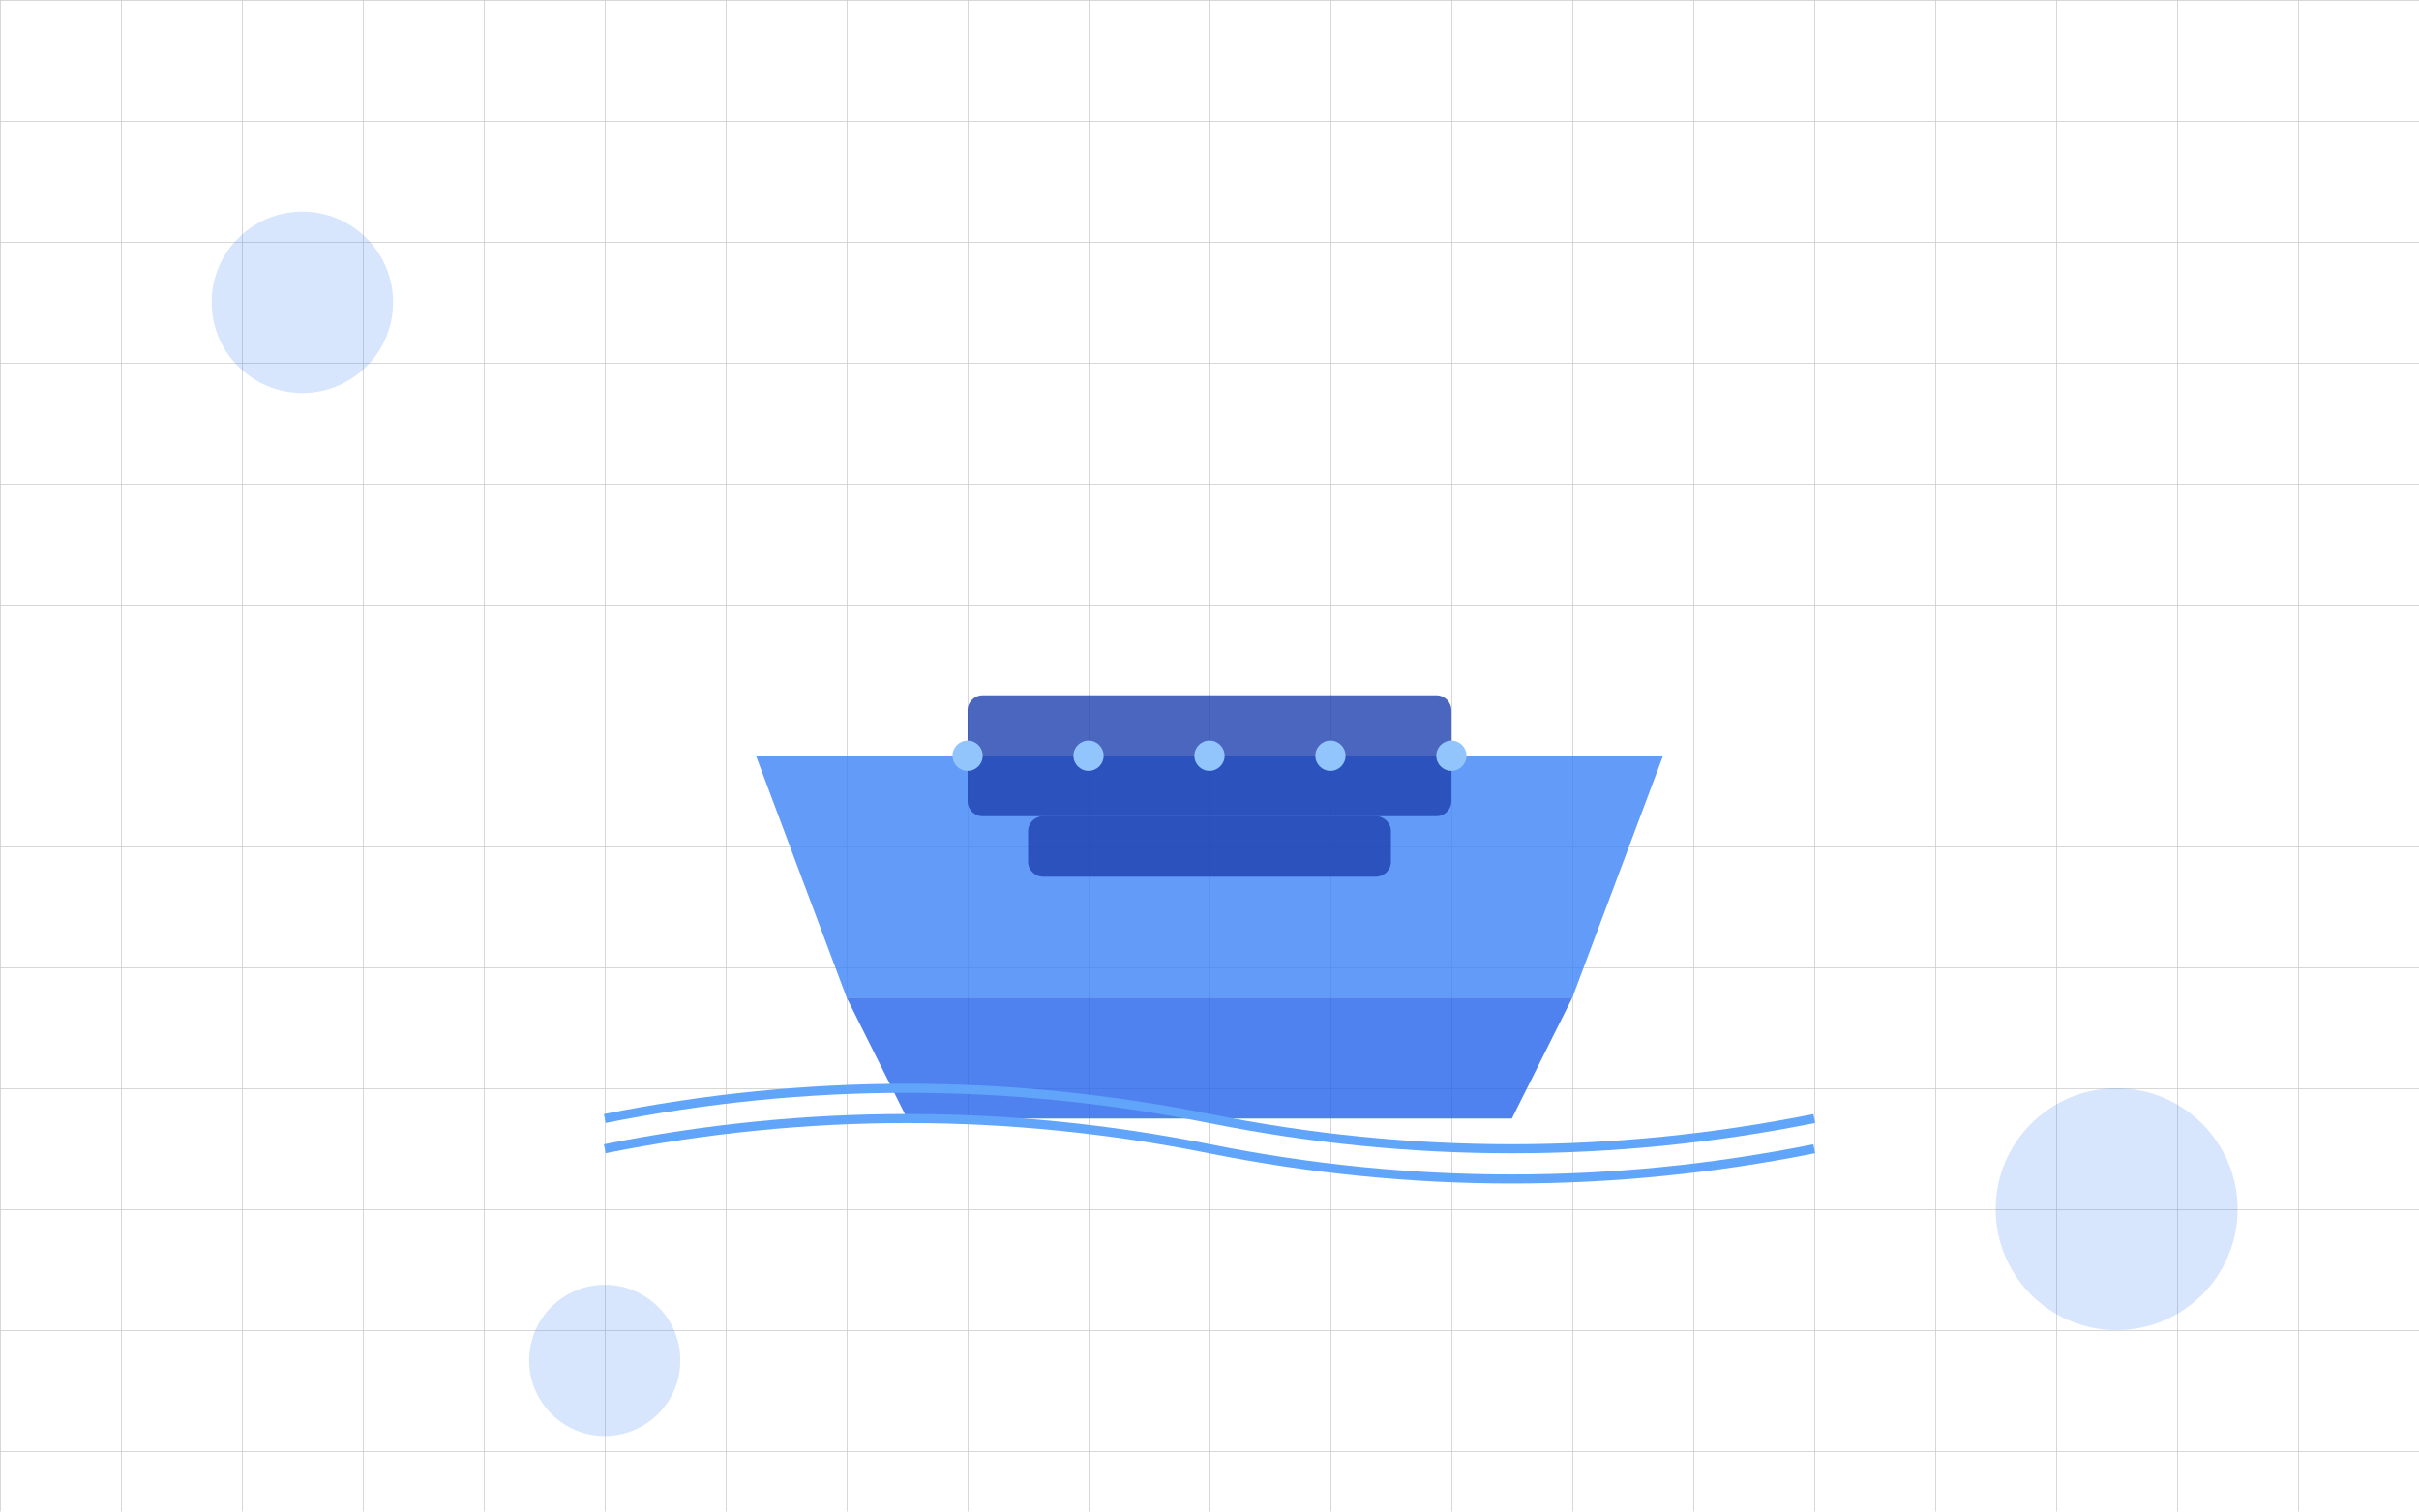
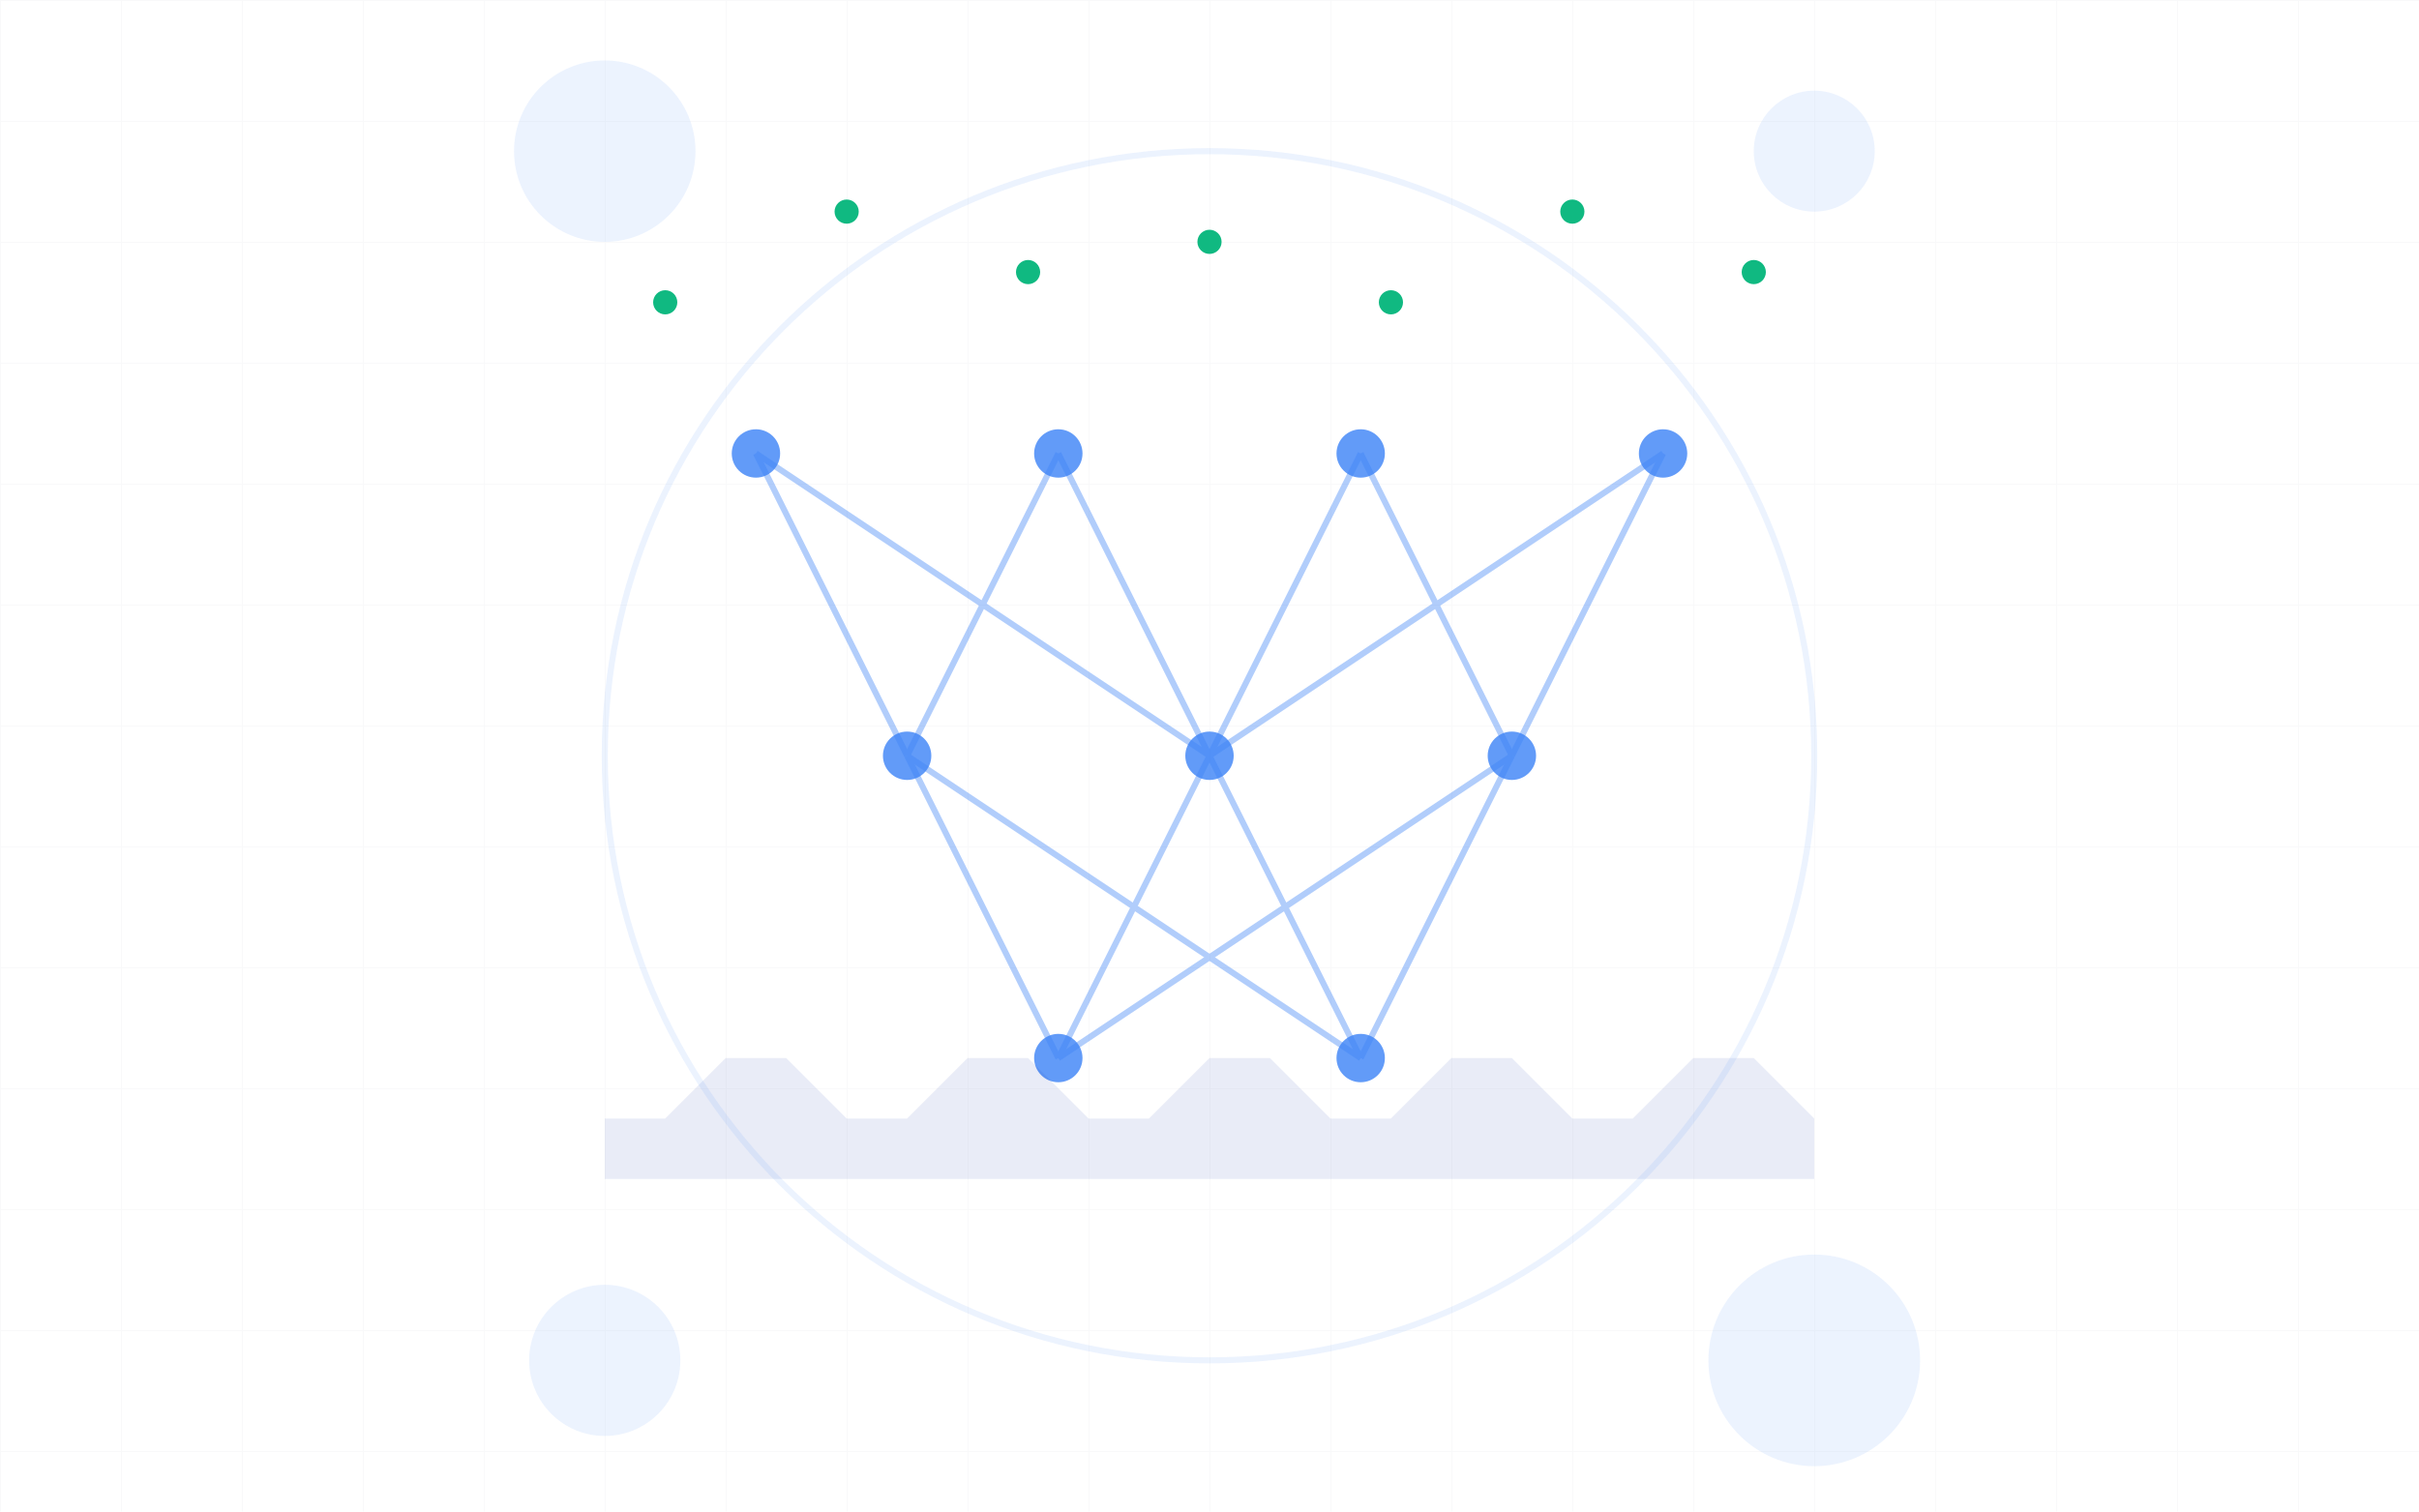
<svg xmlns="http://www.w3.org/2000/svg" width="800" height="500" viewBox="0 0 800 500" fill="none">
-   <rect width="800" height="500" fill="url(#grid)" />
  <defs>
    <pattern id="grid" width="40" height="40" patternUnits="userSpaceOnUse">
-       <path d="M 40 0 L 0 0 0 40" fill="none" stroke="currentColor" stroke-width="0.5" stroke-opacity="0.2" />
+       <path d="M 40 0 L 0 0 0 40" fill="none" stroke="#E5E7EB" stroke-width="0.5" opacity="0.3" />
    </pattern>
  </defs>
+   <rect width="800" height="500" fill="url(#grid)" />
  <g transform="translate(400, 250)">
-     <path d="M-150,0 L150,0 L120,80 L-120,80 Z" fill="#3B82F6" fill-opacity="0.8" />
-     <path d="M-120,80 L120,80 L100,120 L-100,120 Z" fill="#2563EB" fill-opacity="0.8" />
-     <rect x="-80" y="-20" width="160" height="40" rx="5" fill="#1E40AF" fill-opacity="0.8" />
-     <rect x="-60" y="20" width="120" height="20" rx="5" fill="#1E40AF" fill-opacity="0.8" />
-     <circle cx="-80" cy="0" r="5" fill="#93C5FD" />
-     <circle cx="-40" cy="0" r="5" fill="#93C5FD" />
-     <circle cx="0" cy="0" r="5" fill="#93C5FD" />
-     <circle cx="40" cy="0" r="5" fill="#93C5FD" />
-     <circle cx="80" cy="0" r="5" fill="#93C5FD" />
-     <path d="M-200,120 Q-100,100 0,120 Q100,140 200,120" stroke="#60A5FA" stroke-width="3" fill="none" />
-     <path d="M-200,130 Q-100,110 0,130 Q100,150 200,130" stroke="#60A5FA" stroke-width="3" fill="none" />
+     <circle cx="-150" cy="-100" r="8" fill="#3B82F6" opacity="0.8" />
+     <circle cx="-50" cy="-100" r="8" fill="#3B82F6" opacity="0.8" />
+     <circle cx="50" cy="-100" r="8" fill="#3B82F6" opacity="0.8" />
+     <circle cx="150" cy="-100" r="8" fill="#3B82F6" opacity="0.8" />
+     <circle cx="-100" cy="0" r="8" fill="#3B82F6" opacity="0.8" />
+     <circle cx="0" cy="0" r="8" fill="#3B82F6" opacity="0.8" />
+     <circle cx="100" cy="0" r="8" fill="#3B82F6" opacity="0.8" />
+     <circle cx="-50" cy="100" r="8" fill="#3B82F6" opacity="0.8" />
+     <circle cx="50" cy="100" r="8" fill="#3B82F6" opacity="0.8" />
+     <g stroke="#3B82F6" stroke-width="2" opacity="0.4">
+       <line x1="-150" y1="-100" x2="-100" y2="0" />
+       <line x1="-150" y1="-100" x2="0" y2="0" />
+       <line x1="-50" y1="-100" x2="-100" y2="0" />
+       <line x1="-50" y1="-100" x2="0" y2="0" />
+       <line x1="50" y1="-100" x2="0" y2="0" />
+       <line x1="50" y1="-100" x2="100" y2="0" />
+       <line x1="150" y1="-100" x2="100" y2="0" />
+       <line x1="150" y1="-100" x2="0" y2="0" />
+       <line x1="-100" y1="0" x2="-50" y2="100" />
+       <line x1="-100" y1="0" x2="50" y2="100" />
+       <line x1="0" y1="0" x2="-50" y2="100" />
+       <line x1="0" y1="0" x2="50" y2="100" />
+       <line x1="100" y1="0" x2="-50" y2="100" />
+       <line x1="100" y1="0" x2="50" y2="100" />
+     </g>
+     <g>
+       <circle cx="-180" cy="-150" r="4" fill="#10B981" />
+       <circle cx="-120" cy="-180" r="4" fill="#10B981" />
+       <circle cx="-60" cy="-160" r="4" fill="#10B981" />
+       <circle cx="0" cy="-170" r="4" fill="#10B981" />
+       <circle cx="60" cy="-150" r="4" fill="#10B981" />
+       <circle cx="120" cy="-180" r="4" fill="#10B981" />
+       <circle cx="180" cy="-160" r="4" fill="#10B981" />
+     </g>
+     <path d="M-200 120 L-180 120 L-160 100 L-140 100 L-120 120 L-100 120 L-80 100 L-60 100 L-40 120 L-20 120 L0 100 L20 100 L40 120 L60 120 L80 100 L100 100 L120 120 L140 120 L160 100 L180 100 L200 120 L200 140 L-200 140 Z" fill="#1E40AF" opacity="0.1" />
+     <circle cx="-200" cy="-200" r="30" fill="#3B82F6" opacity="0.1" />
+     <circle cx="200" cy="-200" r="20" fill="#3B82F6" opacity="0.1" />
+     <circle cx="-200" cy="200" r="25" fill="#3B82F6" opacity="0.1" />
+     <circle cx="200" cy="200" r="35" fill="#3B82F6" opacity="0.1" />
  </g>
-   <circle cx="100" cy="100" r="30" fill="#3B82F6" fill-opacity="0.2" />
-   <circle cx="700" cy="400" r="40" fill="#3B82F6" fill-opacity="0.2" />
-   <circle cx="200" cy="450" r="25" fill="#3B82F6" fill-opacity="0.2" />
+   <circle cx="400" cy="250" r="200" fill="none" stroke="#3B82F6" stroke-width="2" opacity="0.1">
+     <animate attributeName="r" values="200;220;200" dur="3s" repeatCount="indefinite" />
+     <animate attributeName="opacity" values="0.1;0.2;0.1" dur="3s" repeatCount="indefinite" />
+   </circle>
</svg>
